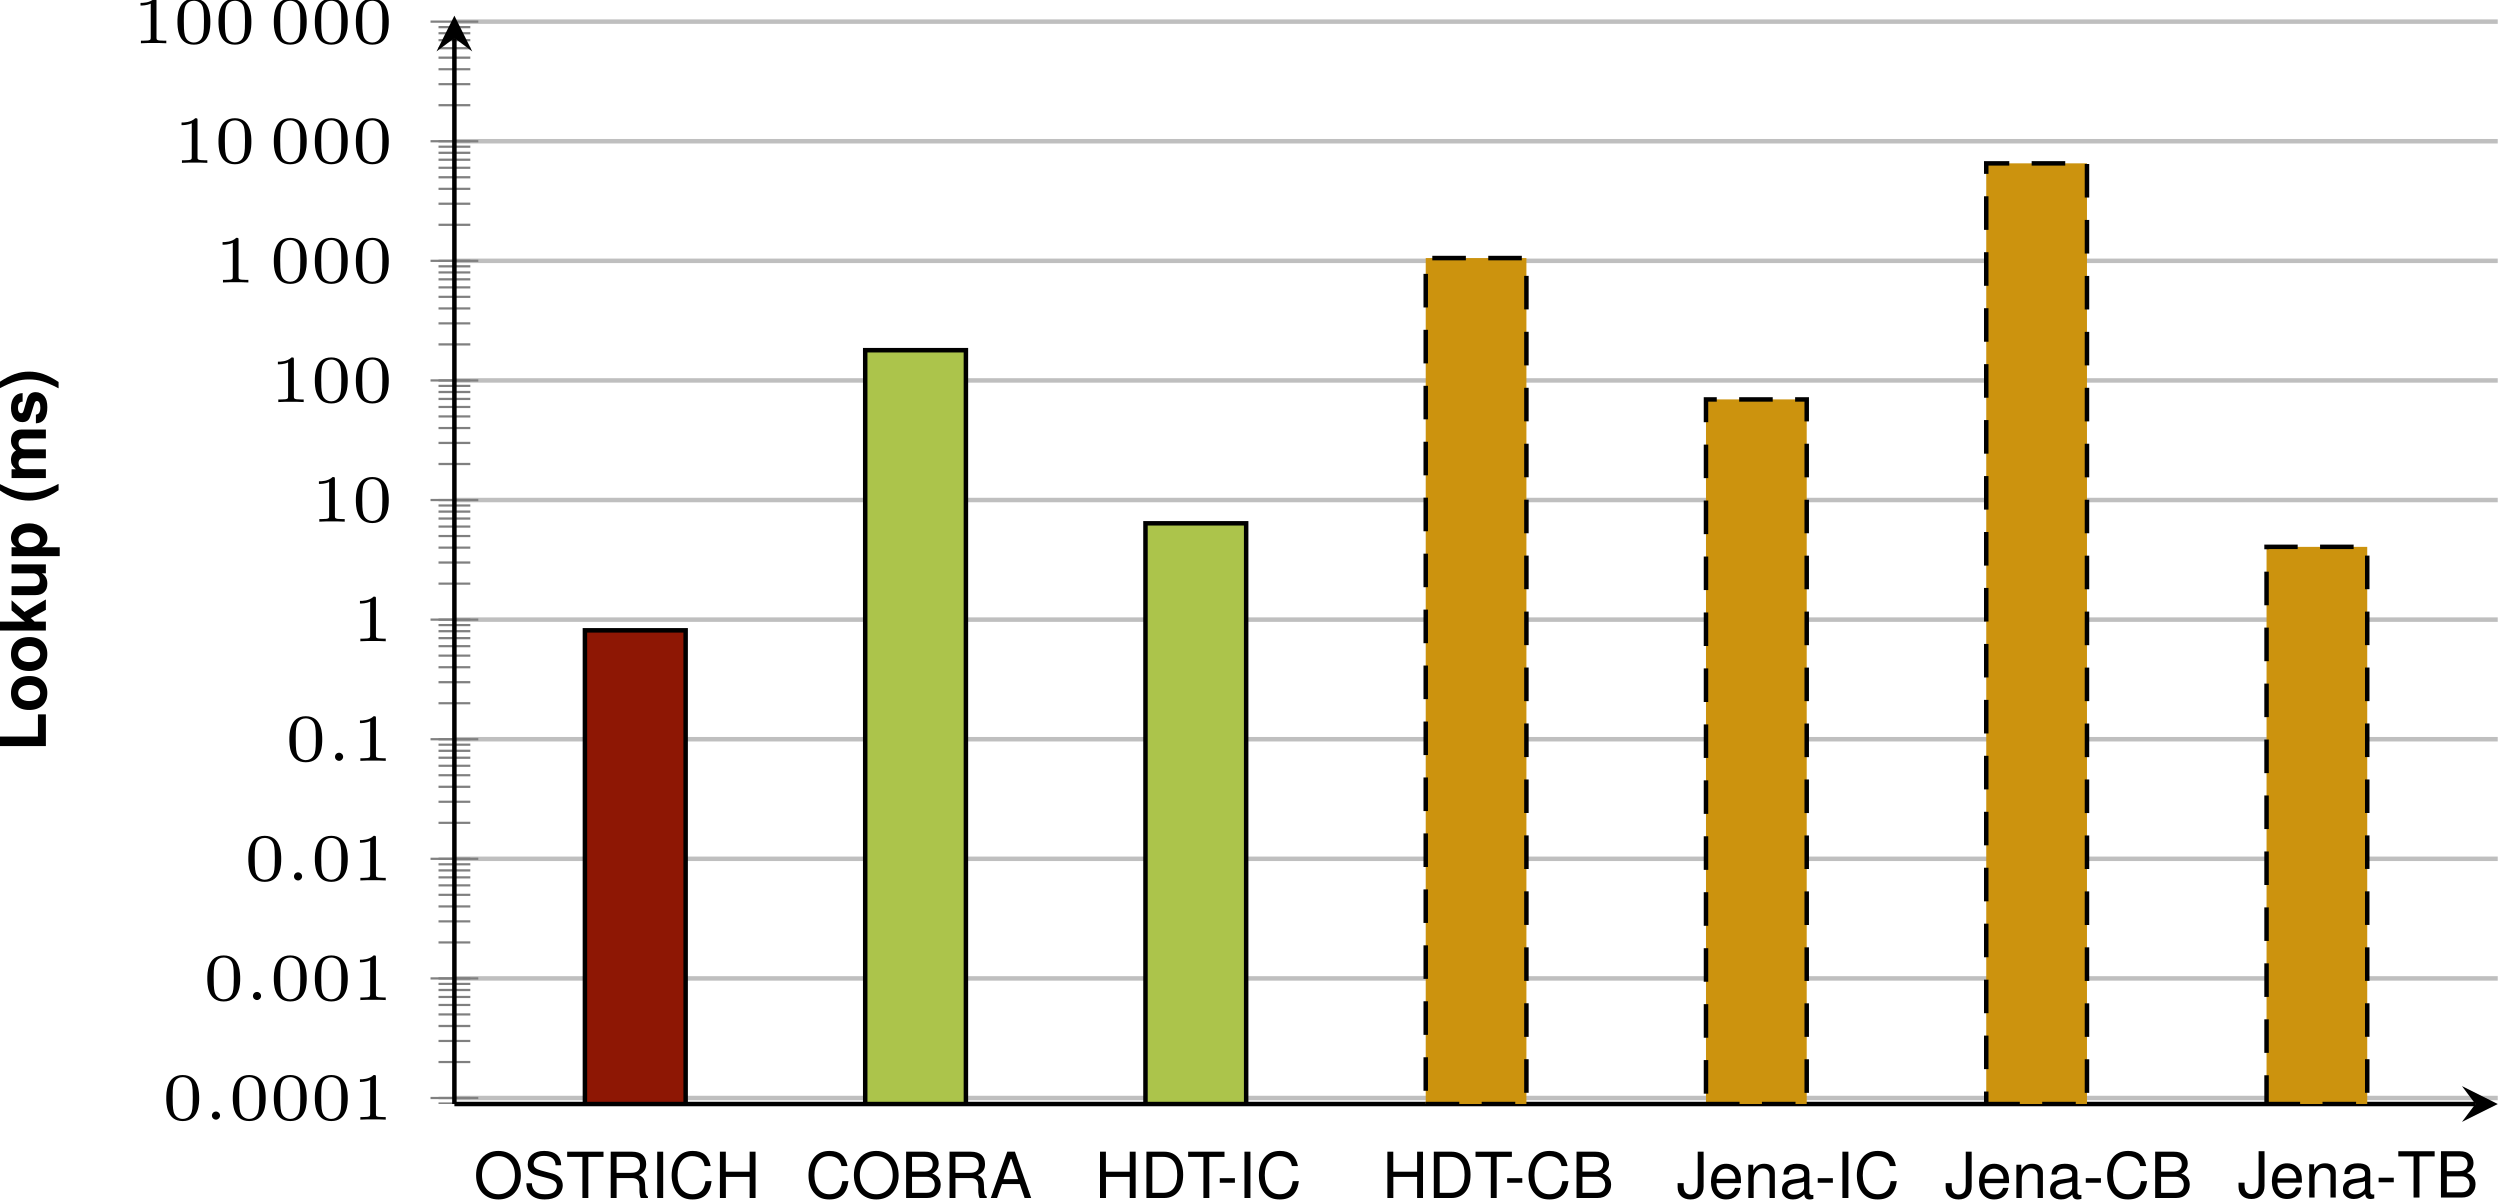
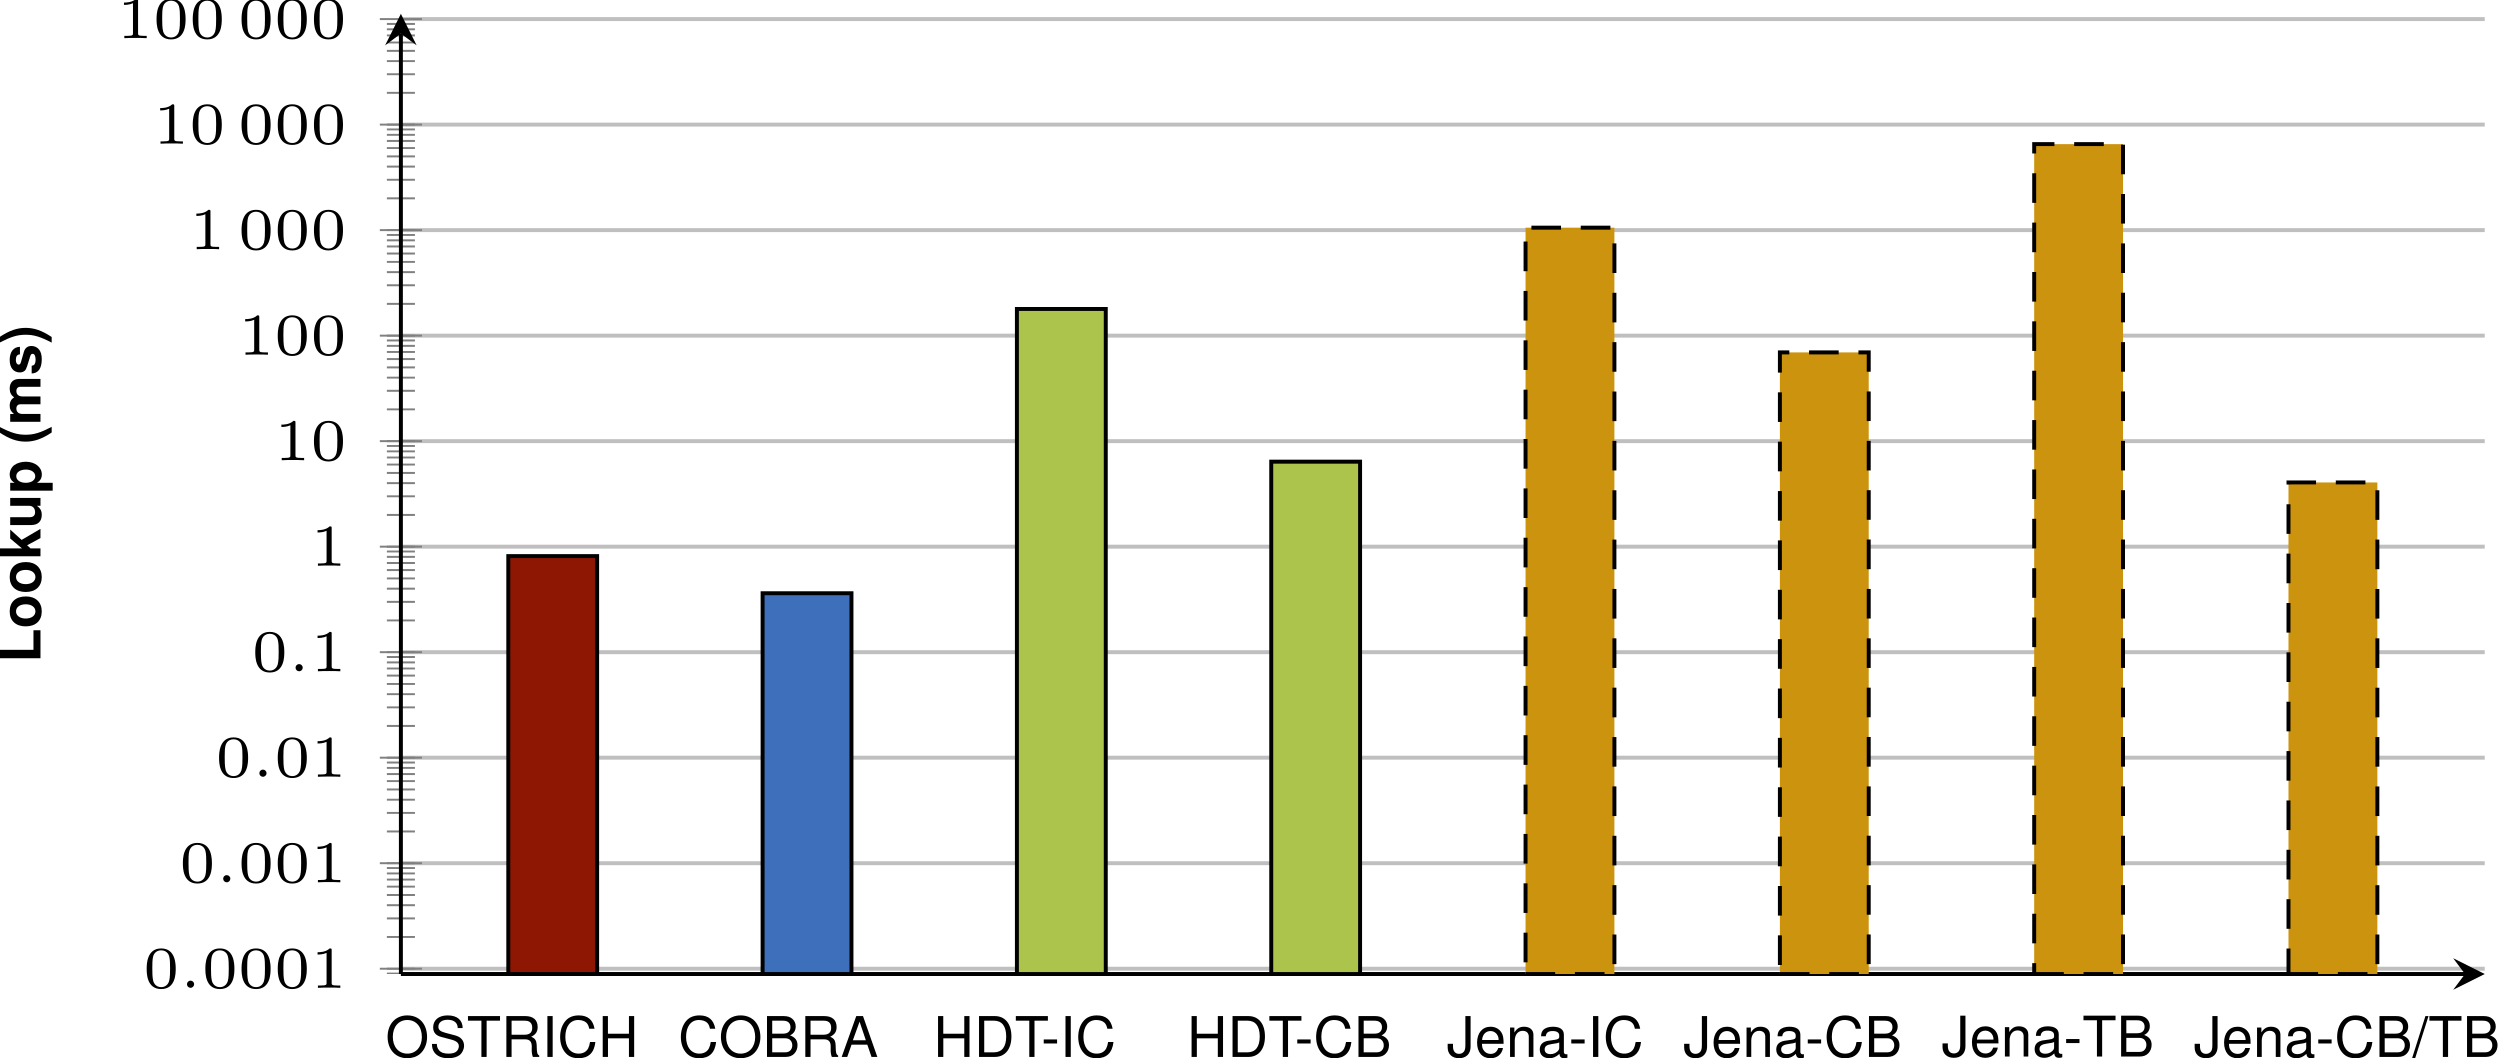
- <svg xmlns="http://www.w3.org/2000/svg" xmlns:xlink="http://www.w3.org/1999/xlink" version="1.1" width="222.59pt" height="106.767pt" viewBox="2.848 -12.153 222.59 106.767">
+ <svg xmlns="http://www.w3.org/2000/svg" xmlns:xlink="http://www.w3.org/1999/xlink" version="1.1" width="252.298pt" height="106.767pt" viewBox="2.848 -12.153 252.298 106.767">
  <defs>
    <clipPath id="clip1">
-       <path d="M-98.43 86.144V-10.758H366.977V86.144" />
+       <path d="M-98.433 86.144V-10.758H395.348V86.144" />
    </clipPath>
    <clipPath id="clip3">
-       <path d="M-98.43 86.144V-10.758H366.977V86.144" />
+       <path d="M-98.433 86.144V-10.758H395.348V86.144" />
    </clipPath>
    <clipPath id="clip4">
-       <path d="M43.305 86.144H225.238V-10.758H43.305Z" />
+       <path d="M43.305 86.144H253.606V-10.758H43.305Z" />
    </clipPath>
    <path id="g5-45" d="M1.607-1.765H.26V-1.358H1.607V-1.765Z" />
+     <path id="g5-47" d="M1.296-4.124L-.045 .113H.266L1.607-4.124H1.296Z" />
    <path id="g5-65" d="M2.682-1.239L3.106 0H3.694L2.246-4.124H1.567L.096 0H.656L1.092-1.239H2.682ZM2.535-1.68H1.222L1.901-3.559L2.535-1.68Z" />
    <path id="g5-66" d="M.447 0H2.308C2.699 0 2.987-.107 3.208-.345C3.411-.56 3.525-.854 3.525-1.177C3.525-1.675 3.298-1.974 2.772-2.178C3.146-2.354 3.344-2.659 3.344-3.078C3.344-3.378 3.23-3.643 3.015-3.836C2.8-4.034 2.518-4.124 2.122-4.124H.447V0ZM.973-2.348V-3.66H1.991C2.286-3.66 2.45-3.621 2.591-3.513C2.738-3.4 2.817-3.23 2.817-3.004C2.817-2.783 2.738-2.608 2.591-2.495C2.45-2.387 2.286-2.348 1.991-2.348H.973ZM.973-.464V-1.884H2.257C2.512-1.884 2.682-1.822 2.806-1.686C2.931-1.556 2.998-1.375 2.998-1.171C2.998-.973 2.931-.792 2.806-.662C2.682-.526 2.512-.464 2.257-.464H.973Z" />
    <path id="g5-67" d="M3.745-2.846C3.581-3.751 3.061-4.192 2.155-4.192C1.601-4.192 1.154-4.017 .849-3.677C.475-3.27 .272-2.682 .272-2.014C.272-1.335 .481-.752 .871-.351C1.188-.023 1.595 .13 2.133 .13C3.14 .13 3.706-.413 3.83-1.505H3.287C3.242-1.222 3.185-1.03 3.1-.866C2.931-.526 2.58-.334 2.139-.334C1.318-.334 .798-.99 .798-2.02C.798-3.078 1.296-3.728 2.093-3.728C2.427-3.728 2.738-3.626 2.908-3.468C3.061-3.327 3.146-3.151 3.208-2.846H3.745Z" />
    <path id="g5-68" d="M.504 0H2.093C3.134 0 3.774-.781 3.774-2.065C3.774-3.344 3.14-4.124 2.093-4.124H.504V0ZM1.03-.464V-3.66H2.003C2.817-3.66 3.247-3.112 3.247-2.059C3.247-1.018 2.817-.464 2.003-.464H1.03Z" />
    <path id="g5-72" d="M3.117-1.878V0H3.643V-4.124H3.117V-2.342H.996V-4.124H.47V0H1.001V-1.878H3.117Z" />
    <path id="g5-73" d="M1.098-4.124H.566V0H1.098V-4.124Z" />
    <path id="g5-74" d="M1.884-4.124V-1.222C1.884-.894 1.85-.707 1.754-.566C1.652-.407 1.46-.311 1.25-.311C.854-.311 .634-.577 .634-1.058V-1.324H.096V-.962C.096-.294 .537 .13 1.245 .13C1.963 .13 2.41-.317 2.41-1.03V-4.124H1.884Z" />
    <path id="g5-79" d="M2.201-4.192C1.018-4.192 .215-3.321 .215-2.031S1.018 .13 2.206 .13C2.704 .13 3.151-.023 3.485-.306C3.932-.685 4.198-1.324 4.198-1.997C4.198-3.327 3.411-4.192 2.201-4.192ZM2.201-3.728C3.095-3.728 3.672-3.049 3.672-2.008C3.672-1.013 3.078-.334 2.206-.334C1.33-.334 .741-1.013 .741-2.031S1.33-3.728 2.201-3.728Z" />
    <path id="g5-82" d="M1.052-1.776H2.41C2.88-1.776 3.089-1.55 3.089-1.041L3.083-.673C3.083-.419 3.129-.17 3.202 0H3.841V-.13C3.643-.266 3.604-.413 3.592-.962C3.587-1.641 3.479-1.844 3.032-2.037C3.496-2.263 3.683-2.552 3.683-3.021C3.683-3.734 3.236-4.124 2.427-4.124H.526V0H1.052V-1.776ZM1.052-2.24V-3.66H2.325C2.619-3.66 2.789-3.615 2.919-3.502C3.061-3.383 3.134-3.196 3.134-2.948C3.134-2.461 2.885-2.24 2.325-2.24H1.052Z" />
    <path id="g5-83" d="M3.372-2.914C3.366-3.723 2.812-4.192 1.861-4.192C.956-4.192 .396-3.728 .396-2.981C.396-2.478 .662-2.161 1.205-2.02L2.229-1.748C2.75-1.612 2.987-1.403 2.987-1.081C2.987-.86 2.868-.634 2.693-.509C2.529-.396 2.269-.334 1.935-.334C1.488-.334 1.182-.441 .984-.679C.832-.86 .764-1.058 .769-1.313H.272C.277-.933 .351-.685 .515-.458C.798-.074 1.273 .13 1.901 .13C2.393 .13 2.795 .017 3.061-.187C3.338-.407 3.513-.775 3.513-1.131C3.513-1.641 3.196-2.014 2.636-2.167L1.601-2.444C1.103-2.58 .922-2.738 .922-3.055C.922-3.474 1.29-3.751 1.844-3.751C2.501-3.751 2.868-3.451 2.874-2.914H3.372Z" />
    <path id="g5-84" d="M2.003-3.66H3.355V-4.124H.119V-3.66H1.477V0H2.003V-3.66Z" />
    <path id="g5-97" d="M3.027-.277C2.976-.266 2.953-.266 2.925-.266C2.761-.266 2.67-.351 2.67-.498V-2.24C2.67-2.767 2.286-3.049 1.556-3.049C1.126-3.049 .769-2.925 .571-2.704C.436-2.552 .379-2.382 .368-2.088H.843C.883-2.45 1.098-2.614 1.539-2.614C1.963-2.614 2.201-2.455 2.201-2.172V-2.048C2.201-1.85 2.082-1.765 1.709-1.72C1.041-1.635 .939-1.612 .758-1.539C.413-1.397 .238-1.131 .238-.747C.238-.209 .611 .13 1.211 .13C1.584 .13 1.884 0 2.218-.306C2.252-.006 2.399 .13 2.704 .13C2.8 .13 2.874 .119 3.027 .079V-.277ZM2.201-.933C2.201-.775 2.155-.679 2.014-.549C1.822-.373 1.59-.283 1.313-.283C.945-.283 .73-.458 .73-.758C.73-1.069 .939-1.228 1.443-1.301C1.941-1.369 2.042-1.392 2.201-1.465V-.933Z" />
    <path id="g5-101" d="M2.902-1.324C2.902-1.776 2.868-2.048 2.783-2.269C2.591-2.755 2.139-3.049 1.584-3.049C.758-3.049 .226-2.416 .226-1.443S.741 .13 1.573 .13C2.252 .13 2.721-.255 2.84-.9H2.365C2.235-.509 1.969-.306 1.59-.306C1.29-.306 1.035-.441 .877-.69C.764-.86 .724-1.03 .718-1.324H2.902ZM.73-1.709C.769-2.257 1.103-2.614 1.578-2.614C2.042-2.614 2.399-2.229 2.399-1.743C2.399-1.731 2.399-1.72 2.393-1.709H.73Z" />
    <path id="g5-110" d="M.396-2.965V0H.871V-1.635C.871-2.24 1.188-2.636 1.675-2.636C2.048-2.636 2.286-2.41 2.286-2.054V0H2.755V-2.24C2.755-2.733 2.387-3.049 1.816-3.049C1.375-3.049 1.092-2.88 .832-2.467V-2.965H.396Z" />
-     <path id="g2-58" d="M1.494-.359C1.494-.574 1.321-.723 1.136-.723C.921-.723 .771-.55 .771-.365C.771-.161 .933 0 1.136 0C1.327 0 1.494-.167 1.494-.359Z" />
    <path id="g1-40" d="M1.148-4.124C.498-3.146 .226-2.365 .226-1.499C.226-.628 .498 .153 1.148 1.131H1.714C1.115-.034 .922-.668 .922-1.499C.922-2.325 1.115-2.97 1.714-4.124H1.148Z" />
    <path id="g1-41" d="M.69 1.131C1.341 .153 1.612-.628 1.612-1.494C1.612-2.365 1.341-3.146 .69-4.124H.124C.724-2.959 .917-2.325 .917-1.494C.917-.668 .724-.023 .124 1.131H.69Z" />
    <path id="g1-76" d="M1.301-4.124H.453V0H3.276V-.707H1.301V-4.124Z" />
    <path id="g1-107" d="M1.126-1.867V-4.124H.334V0H1.126V-1.001L1.443-1.346L2.172 0H3.1L1.986-1.901L3.027-3.055H2.127L1.126-1.867Z" />
    <path id="g1-109" d="M.339-3.055V0H1.131V-1.833C1.131-2.206 1.335-2.433 1.675-2.433C1.941-2.433 2.105-2.28 2.105-2.037V0H2.897V-1.833C2.897-2.206 3.1-2.433 3.44-2.433C3.706-2.433 3.87-2.28 3.87-2.037V0H4.662V-2.161C4.662-2.755 4.3-3.106 3.689-3.106C3.304-3.106 3.032-2.97 2.795-2.653C2.648-2.942 2.342-3.106 1.963-3.106C1.612-3.106 1.386-2.987 1.126-2.676V-3.055H.339Z" />
    <path id="g1-111" d="M1.703-3.106C.769-3.106 .198-2.489 .198-1.488C.198-.481 .769 .13 1.709 .13C2.636 .13 3.219-.487 3.219-1.465C3.219-2.501 2.659-3.106 1.703-3.106ZM1.709-2.467C2.144-2.467 2.427-2.076 2.427-1.477C2.427-.905 2.133-.509 1.709-.509C1.279-.509 .99-.905 .99-1.488S1.279-2.467 1.709-2.467Z" />
    <path id="g1-112" d="M1.12-3.055H.328V1.233H1.12V-.362C1.313-.023 1.584 .136 1.969 .136C2.704 .136 3.247-.554 3.247-1.482C3.247-1.912 3.123-2.342 2.919-2.625C2.716-2.914 2.337-3.106 1.969-3.106C1.584-3.106 1.313-2.942 1.12-2.602V-3.055ZM1.788-2.444C2.189-2.444 2.455-2.054 2.455-1.471C2.455-.917 2.178-.526 1.788-.526C1.392-.526 1.12-.911 1.12-1.482S1.392-2.444 1.788-2.444Z" />
    <path id="g1-115" d="M2.857-2.071C2.846-2.716 2.348-3.106 1.528-3.106C.752-3.106 .272-2.716 .272-2.088C.272-1.884 .334-1.709 .441-1.59C.549-1.482 .645-1.431 .939-1.335L1.884-1.041C2.082-.979 2.15-.917 2.15-.792C2.15-.605 1.929-.492 1.561-.492C1.358-.492 1.194-.532 1.092-.6C1.007-.662 .973-.724 .939-.888H.164C.187-.221 .679 .13 1.607 .13C2.031 .13 2.354 .04 2.58-.141S2.942-.605 2.942-.905C2.942-1.301 2.744-1.556 2.342-1.675L1.341-1.963C1.12-2.031 1.064-2.076 1.064-2.201C1.064-2.37 1.245-2.484 1.522-2.484C1.901-2.484 2.088-2.348 2.093-2.071H2.857Z" />
    <path id="g1-117" d="M3.061 0V-3.055H2.269V-1.143C2.269-.781 2.014-.543 1.629-.543C1.29-.543 1.12-.724 1.12-1.092V-3.055H.328V-.928C.328-.255 .702 .13 1.352 .13C1.765 .13 2.042-.023 2.269-.362V0H3.061Z" />
+     <path id="g2-58" d="M1.494-.359C1.494-.574 1.321-.723 1.136-.723C.921-.723 .771-.55 .771-.365C.771-.161 .933 0 1.136 0C1.327 0 1.494-.167 1.494-.359Z" />
    <path id="g3-48" d="M3.288-1.907C3.288-2.343 3.288-3.975 1.823-3.975S.359-2.343 .359-1.907C.359-1.476 .359 .126 1.823 .126S3.288-1.476 3.288-1.907ZM1.823-.066C1.572-.066 1.166-.185 1.022-.681C.927-1.028 .927-1.614 .927-1.985C.927-2.385 .927-2.845 1.01-3.168C1.16-3.706 1.614-3.784 1.823-3.784C2.098-3.784 2.493-3.652 2.624-3.198C2.714-2.881 2.72-2.445 2.72-1.985C2.72-1.602 2.72-.998 2.618-.664C2.451-.143 2.02-.066 1.823-.066Z" />
    <path id="g3-49" d="M2.146-3.796C2.146-3.975 2.122-3.975 1.943-3.975C1.548-3.593 .938-3.593 .723-3.593V-3.359C.879-3.359 1.273-3.359 1.632-3.527V-.508C1.632-.311 1.632-.233 1.016-.233H.759V0C1.088-.024 1.554-.024 1.889-.024S2.69-.024 3.019 0V-.233H2.762C2.146-.233 2.146-.311 2.146-.508V-3.796Z" />
  </defs>
  <g id="page1">
-     <path d="M43.305 85.609H225.238M43.305 74.961H225.238M43.305 64.312H225.238M43.305 53.664H225.238M43.305 43.016H225.238M43.305 32.367H225.238M43.305 21.719H225.238M43.305 11.07H225.238M43.305 .422H225.238M43.305-10.227H225.238" stroke="#bfbfbf" fill="none" stroke-width=".399" stroke-miterlimit="10" clip-path="url(#clip1)" />
+     <path d="M43.305 85.609H253.606M43.305 74.961H253.606M43.305 64.312H253.606M43.305 53.664H253.606M43.305 43.016H253.606M43.305 32.367H253.606M43.305 21.719H253.606M43.305 11.07H253.606M43.305 .422H253.606M43.305-10.227H253.606" stroke="#bfbfbf" fill="none" stroke-width=".399" stroke-miterlimit="10" clip-path="url(#clip1)" />
    <path d="M41.891 86.098H44.723M41.891 85.609H44.723M41.891 82.406H44.723M41.891 80.531H44.723M41.891 79.199H44.723M41.891 78.168H44.723M41.891 77.324H44.723M41.891 76.613H44.723M41.891 75.992H44.723M41.891 75.449H44.723M41.891 74.961H44.723M41.891 71.758H44.723M41.891 69.883H44.723M41.891 68.551H44.723M41.891 67.519H44.723M41.891 66.676H44.723M41.891 65.965H44.723M41.891 65.344H44.723M41.891 64.801H44.723M41.891 64.312H44.723M41.891 61.109H44.723M41.891 59.234H44.723M41.891 57.902H44.723M41.891 56.871H44.723M41.891 56.027H44.723M41.891 55.312H44.723M41.891 54.695H44.723M41.891 54.152H44.723M41.891 53.664H44.723M41.891 50.461H44.723M41.891 48.586H44.723M41.891 47.254H44.723M41.891 46.223H44.723M41.891 45.379H44.723M41.891 44.664H44.723M41.891 44.047H44.723M41.891 43.504H44.723M41.891 43.016H44.723M41.891 39.812H44.723M41.891 37.934H44.723M41.891 36.605H44.723M41.891 35.574H44.723M41.891 34.73H44.723M41.891 34.016H44.723M41.891 33.398H44.723M41.891 32.855H44.723M41.891 32.367H44.723M41.891 29.16H44.723M41.891 27.285H44.723M41.891 25.957H44.723M41.891 24.926H44.723M41.891 24.082H44.723M41.891 23.367H44.723M41.891 22.75H44.723M41.891 22.207H44.723M41.891 21.719H44.723M41.891 18.512H44.723M41.891 16.637H44.723M41.891 15.309H44.723M41.891 14.277H44.723M41.891 13.434H44.723M41.891 12.719H44.723M41.891 12.102H44.723M41.891 11.559H44.723M41.891 11.07H44.723M41.891 7.863H44.723M41.891 5.988H44.723M41.891 4.66H44.723M41.891 3.629H44.723M41.891 2.785H44.723M41.891 2.07H44.723M41.891 1.453H44.723M41.891 .91H44.723M41.891 .422H44.723M41.891-2.785H44.723M41.891-4.66H44.723M41.891-5.988H44.723M41.891-7.019H44.723M41.891-7.863H44.723M41.891-8.578H44.723M41.891-9.195H44.723M41.891-9.738H44.723" stroke="#808080" fill="none" stroke-width=".199" stroke-miterlimit="10" clip-path="url(#clip3)" />
    <path d="M41.18 85.609H45.434M41.18 74.961H45.434M41.18 64.312H45.434M41.18 53.664H45.434M41.18 43.016H45.434M41.18 32.367H45.434M41.18 21.719H45.434M41.18 11.07H45.434M41.18 .422H45.434M41.18-10.227H45.434" stroke="#808080" fill="none" stroke-width=".199" stroke-miterlimit="10" clip-path="url(#clip3)" />
-     <path d="M43.305 86.144H223.246" stroke="#000" fill="none" stroke-width=".399" stroke-miterlimit="10" />
-     <path d="M225.238 86.145L222.051 84.547L223.246 86.145L222.051 87.738" />
+     <path d="M43.305 86.144H251.613" stroke="#000" fill="none" stroke-width=".399" stroke-miterlimit="10" />
+     <path d="M253.605 86.145L250.418 84.547L251.613 86.145L250.418 87.738" />
    <path d="M43.305 86.144V-8.766" stroke="#000" fill="none" stroke-width=".399" stroke-miterlimit="10" />
    <path d="M43.305-10.758L41.711-7.57L43.305-8.766L44.898-7.57" />
-     <g transform="matrix(1 0 0 1 -90.6765 58.295)">
-       <use x="107.969" y="29.242" xlink:href="#g3-48" />
-       <use x="111.622" y="29.242" xlink:href="#g2-58" />
-       <use x="113.892" y="29.242" xlink:href="#g3-48" />
-       <use x="117.545" y="29.242" xlink:href="#g3-48" />
-       <use x="121.197" y="29.242" xlink:href="#g3-48" />
-       <use x="124.85" y="29.242" xlink:href="#g3-49" />
-     </g>
-     <g transform="matrix(1 0 0 1 -87.0235 47.6463)">
-       <use x="107.969" y="29.242" xlink:href="#g3-48" />
-       <use x="111.622" y="29.242" xlink:href="#g2-58" />
-       <use x="113.892" y="29.242" xlink:href="#g3-48" />
-       <use x="117.545" y="29.242" xlink:href="#g3-48" />
-       <use x="121.197" y="29.242" xlink:href="#g3-49" />
-     </g>
-     <g transform="matrix(1 0 0 1 -83.3706 36.9977)">
-       <use x="107.969" y="29.242" xlink:href="#g3-48" />
-       <use x="111.622" y="29.242" xlink:href="#g2-58" />
-       <use x="113.892" y="29.242" xlink:href="#g3-48" />
-       <use x="117.545" y="29.242" xlink:href="#g3-49" />
-     </g>
-     <g transform="matrix(1 0 0 1 -79.7176 26.349)">
-       <use x="107.969" y="29.242" xlink:href="#g3-48" />
-       <use x="111.622" y="29.242" xlink:href="#g2-58" />
-       <use x="113.892" y="29.242" xlink:href="#g3-49" />
-     </g>
-     <g transform="matrix(1 0 0 1 -73.7954 15.7004)">
-       <use x="107.969" y="29.242" xlink:href="#g3-49" />
-     </g>
-     <g transform="matrix(1 0 0 1 -77.4484 5.0518)">
-       <use x="107.969" y="29.242" xlink:href="#g3-49" />
-       <use x="111.622" y="29.242" xlink:href="#g3-48" />
-     </g>
-     <g transform="matrix(1 0 0 1 -81.1013 -5.5969)">
-       <use x="107.969" y="29.242" xlink:href="#g3-49" />
-       <use x="111.622" y="29.242" xlink:href="#g3-48" />
-       <use x="115.275" y="29.242" xlink:href="#g3-48" />
-     </g>
-     <g transform="matrix(1 0 0 1 -86.0273 -16.2455)">
-       <use x="107.969" y="29.242" xlink:href="#g3-49" />
-       <use x="112.895" y="29.242" xlink:href="#g3-48" />
-       <use x="116.548" y="29.242" xlink:href="#g3-48" />
-       <use x="120.201" y="29.242" xlink:href="#g3-48" />
-     </g>
-     <g transform="matrix(1 0 0 1 -89.6802 -26.89414)">
-       <use x="107.969" y="29.242" xlink:href="#g3-49" />
-       <use x="111.622" y="29.242" xlink:href="#g3-48" />
-       <use x="116.548" y="29.242" xlink:href="#g3-48" />
-       <use x="120.201" y="29.242" xlink:href="#g3-48" />
-       <use x="123.854" y="29.242" xlink:href="#g3-48" />
-     </g>
-     <g transform="matrix(1 0 0 1 -93.3332 -37.5428)">
-       <use x="107.969" y="29.242" xlink:href="#g3-49" />
-       <use x="111.622" y="29.242" xlink:href="#g3-48" />
-       <use x="115.275" y="29.242" xlink:href="#g3-48" />
-       <use x="120.201" y="29.242" xlink:href="#g3-48" />
-       <use x="123.854" y="29.242" xlink:href="#g3-48" />
-       <use x="127.507" y="29.242" xlink:href="#g3-48" />
-     </g>
-     <path d="M54.926 86.144H63.895V43.969H54.926Z" fill="#8e1704" clip-path="url(#clip4)" />
-     <path d="M54.926 86.144H63.895V43.969H54.926Z" stroke="#000" fill="none" stroke-width=".399" stroke-miterlimit="10" clip-path="url(#clip4)" />
-     <path d="M79.883 86.144H88.848V19.027H79.883Z" fill="#acc44b" clip-path="url(#clip4)" />
-     <path d="M79.883 86.144H88.848V19.027H79.883Z" stroke="#000" fill="none" stroke-width=".399" stroke-miterlimit="10" clip-path="url(#clip4)" />
-     <path d="M104.836 86.144H113.801V34.438H104.836Z" fill="#acc44b" clip-path="url(#clip4)" />
-     <path d="M104.836 86.144H113.801V34.438H104.836Z" stroke="#000" fill="none" stroke-width=".399" stroke-miterlimit="10" clip-path="url(#clip4)" />
-     <path d="M129.789 86.144H138.754V10.824H129.789Z" fill="#cc930e" clip-path="url(#clip4)" />
-     <path d="M129.789 86.144H138.754V10.824H129.789Z" stroke="#000" fill="none" stroke-width=".399" stroke-miterlimit="10" stroke-dasharray="2.989,1.993" clip-path="url(#clip4)" />
-     <path d="M154.742 86.144H163.711V23.41H154.742Z" fill="#cc930e" clip-path="url(#clip4)" />
-     <path d="M154.742 86.144H163.711V23.41H154.742Z" stroke="#000" fill="none" stroke-width=".399" stroke-miterlimit="10" stroke-dasharray="2.989,1.993" clip-path="url(#clip4)" />
-     <path d="M179.695 86.144H188.664V2.391H179.695Z" fill="#cc930e" clip-path="url(#clip4)" />
-     <path d="M179.695 86.144H188.664V2.391H179.695Z" stroke="#000" fill="none" stroke-width=".399" stroke-miterlimit="10" stroke-dasharray="2.989,1.993" clip-path="url(#clip4)" />
-     <path d="M204.653 86.144H213.617V36.535H204.653Z" fill="#cc930e" clip-path="url(#clip4)" />
-     <path d="M204.653 86.144H213.617V36.535H204.653Z" stroke="#000" fill="none" stroke-width=".399" stroke-miterlimit="10" stroke-dasharray="2.989,1.993" clip-path="url(#clip4)" />
-     <g transform="matrix(0 -1 1 0 -22.30968 162.697)">
-       <use x="107.969" y="29.242" xlink:href="#g1-76" />
-       <use x="111.439" y="29.242" xlink:href="#g1-111" />
-       <use x="114.909" y="29.242" xlink:href="#g1-111" />
-       <use x="118.378" y="29.242" xlink:href="#g1-107" />
-       <use x="121.536" y="29.242" xlink:href="#g1-117" />
-       <use x="125.005" y="29.242" xlink:href="#g1-112" />
-       <use x="130.054" y="29.242" xlink:href="#g1-40" />
-       <use x="131.945" y="29.242" xlink:href="#g1-109" />
-       <use x="136.993" y="29.242" xlink:href="#g1-115" />
-       <use x="140.15" y="29.242" xlink:href="#g1-41" />
-     </g>
-     <g transform="matrix(1 0 0 1 -77.717 65.2704)">
-       <use x="122.739" y="29.242" xlink:href="#g5-79" />
-       <use x="127.157" y="29.242" xlink:href="#g5-83" />
-       <use x="130.944" y="29.242" xlink:href="#g5-84" />
-       <use x="134.414" y="29.242" xlink:href="#g5-82" />
-       <use x="138.514" y="29.242" xlink:href="#g5-73" />
-       <use x="140.093" y="29.242" xlink:href="#g5-67" />
-       <use x="144.193" y="29.242" xlink:href="#g5-72" />
-     </g>
-     <g transform="matrix(1 0 0 1 -75.0366 65.2704)">
-       <use x="149.597" y="29.242" xlink:href="#g5-67" />
-       <use x="153.697" y="29.242" xlink:href="#g5-79" />
-       <use x="158.115" y="29.242" xlink:href="#g5-66" />
-       <use x="161.903" y="29.242" xlink:href="#g5-82" />
-       <use x="166.003" y="29.242" xlink:href="#g5-65" />
-     </g>
-     <g transform="matrix(1 0 0 1 -74.9515 65.2704)">
-       <use x="175.269" y="29.242" xlink:href="#g5-72" />
-       <use x="179.369" y="29.242" xlink:href="#g5-68" />
-       <use x="183.469" y="29.242" xlink:href="#g5-84" />
-       <use x="186.144" y="29.242" xlink:href="#g5-45" />
-       <use x="188.035" y="29.242" xlink:href="#g5-73" />
-       <use x="189.613" y="29.242" xlink:href="#g5-67" />
-     </g>
-     <g transform="matrix(1 0 0 1 -76.845 65.2704)">
-       <use x="202.749" y="29.242" xlink:href="#g5-72" />
-       <use x="206.849" y="29.242" xlink:href="#g5-68" />
-       <use x="210.949" y="29.242" xlink:href="#g5-84" />
-       <use x="213.624" y="29.242" xlink:href="#g5-45" />
-       <use x="215.515" y="29.242" xlink:href="#g5-67" />
-       <use x="219.615" y="29.242" xlink:href="#g5-66" />
-     </g>
-     <g transform="matrix(1 0 0 1 -75.67 65.2704)">
-       <use x="227.791" y="29.242" xlink:href="#g5-74" />
-       <use x="230.63" y="29.242" xlink:href="#g5-101" />
-       <use x="233.787" y="29.242" xlink:href="#g5-110" />
-       <use x="236.945" y="29.242" xlink:href="#g5-97" />
-       <use x="240.102" y="29.242" xlink:href="#g5-45" />
-       <use x="241.993" y="29.242" xlink:href="#g5-73" />
-       <use x="243.572" y="29.242" xlink:href="#g5-67" />
-     </g>
-     <g transform="matrix(1 0 0 1 -75.985 65.2704)">
-       <use x="251.972" y="29.242" xlink:href="#g5-74" />
-       <use x="254.811" y="29.242" xlink:href="#g5-101" />
-       <use x="257.969" y="29.242" xlink:href="#g5-110" />
-       <use x="261.126" y="29.242" xlink:href="#g5-97" />
-       <use x="264.283" y="29.242" xlink:href="#g5-45" />
-       <use x="266.174" y="29.242" xlink:href="#g5-67" />
-       <use x="270.274" y="29.242" xlink:href="#g5-66" />
-     </g>
-     <g transform="matrix(1 0 0 1 -75.67 65.2292)">
-       <use x="277.732" y="29.242" xlink:href="#g5-74" />
-       <use x="280.571" y="29.242" xlink:href="#g5-101" />
-       <use x="283.728" y="29.242" xlink:href="#g5-110" />
-       <use x="286.886" y="29.242" xlink:href="#g5-97" />
-       <use x="290.043" y="29.242" xlink:href="#g5-45" />
-       <use x="291.934" y="29.242" xlink:href="#g5-84" />
-       <use x="295.404" y="29.242" xlink:href="#g5-66" />
+     <g transform="matrix(1 0 0 1 -93.9496 58.295)">
+       <use x="111.242" y="29.242" xlink:href="#g3-48" />
+       <use x="114.895" y="29.242" xlink:href="#g2-58" />
+       <use x="117.165" y="29.242" xlink:href="#g3-48" />
+       <use x="120.817" y="29.242" xlink:href="#g3-48" />
+       <use x="124.47" y="29.242" xlink:href="#g3-48" />
+       <use x="128.123" y="29.242" xlink:href="#g3-49" />
+     </g>
+     <g transform="matrix(1 0 0 1 -90.2966 47.6463)">
+       <use x="111.242" y="29.242" xlink:href="#g3-48" />
+       <use x="114.895" y="29.242" xlink:href="#g2-58" />
+       <use x="117.165" y="29.242" xlink:href="#g3-48" />
+       <use x="120.817" y="29.242" xlink:href="#g3-48" />
+       <use x="124.47" y="29.242" xlink:href="#g3-49" />
+     </g>
+     <g transform="matrix(1 0 0 1 -86.6437 36.9977)">
+       <use x="111.242" y="29.242" xlink:href="#g3-48" />
+       <use x="114.895" y="29.242" xlink:href="#g2-58" />
+       <use x="117.165" y="29.242" xlink:href="#g3-48" />
+       <use x="120.817" y="29.242" xlink:href="#g3-49" />
+     </g>
+     <g transform="matrix(1 0 0 1 -82.9907 26.349)">
+       <use x="111.242" y="29.242" xlink:href="#g3-48" />
+       <use x="114.895" y="29.242" xlink:href="#g2-58" />
+       <use x="117.165" y="29.242" xlink:href="#g3-49" />
+     </g>
+     <g transform="matrix(1 0 0 1 -77.0685 15.7004)">
+       <use x="111.242" y="29.242" xlink:href="#g3-49" />
+     </g>
+     <g transform="matrix(1 0 0 1 -80.7214 5.0518)">
+       <use x="111.242" y="29.242" xlink:href="#g3-49" />
+       <use x="114.895" y="29.242" xlink:href="#g3-48" />
+     </g>
+     <g transform="matrix(1 0 0 1 -84.3744 -5.5969)">
+       <use x="111.242" y="29.242" xlink:href="#g3-49" />
+       <use x="114.895" y="29.242" xlink:href="#g3-48" />
+       <use x="118.548" y="29.242" xlink:href="#g3-48" />
+     </g>
+     <g transform="matrix(1 0 0 1 -89.3003 -16.2455)">
+       <use x="111.242" y="29.242" xlink:href="#g3-49" />
+       <use x="116.168" y="29.242" xlink:href="#g3-48" />
+       <use x="119.821" y="29.242" xlink:href="#g3-48" />
+       <use x="123.474" y="29.242" xlink:href="#g3-48" />
+     </g>
+     <g transform="matrix(1 0 0 1 -92.9533 -26.89414)">
+       <use x="111.242" y="29.242" xlink:href="#g3-49" />
+       <use x="114.895" y="29.242" xlink:href="#g3-48" />
+       <use x="119.821" y="29.242" xlink:href="#g3-48" />
+       <use x="123.474" y="29.242" xlink:href="#g3-48" />
+       <use x="127.127" y="29.242" xlink:href="#g3-48" />
+     </g>
+     <g transform="matrix(1 0 0 1 -96.6063 -37.5428)">
+       <use x="111.242" y="29.242" xlink:href="#g3-49" />
+       <use x="114.895" y="29.242" xlink:href="#g3-48" />
+       <use x="118.548" y="29.242" xlink:href="#g3-48" />
+       <use x="123.474" y="29.242" xlink:href="#g3-48" />
+       <use x="127.127" y="29.242" xlink:href="#g3-48" />
+       <use x="130.78" y="29.242" xlink:href="#g3-48" />
+     </g>
+     <path d="M54.145 86.144H63.109V43.969H54.145Z" fill="#8e1704" clip-path="url(#clip4)" />
+     <path d="M54.145 86.144H63.109V43.969H54.145Z" stroke="#000" fill="none" stroke-width=".399" stroke-miterlimit="10" clip-path="url(#clip4)" />
+     <path d="M79.809 86.144H88.777V47.715H79.809Z" fill="#3e6fba" clip-path="url(#clip4)" />
+     <path d="M79.809 86.144H88.777V47.715H79.809Z" stroke="#000" fill="none" stroke-width=".399" stroke-miterlimit="10" clip-path="url(#clip4)" />
+     <path d="M105.473 86.144H114.441V19.027H105.473Z" fill="#acc44b" clip-path="url(#clip4)" />
+     <path d="M105.473 86.144H114.441V19.027H105.473Z" stroke="#000" fill="none" stroke-width=".399" stroke-miterlimit="10" clip-path="url(#clip4)" />
+     <path d="M131.141 86.144H140.106V34.438H131.141Z" fill="#acc44b" clip-path="url(#clip4)" />
+     <path d="M131.141 86.144H140.106V34.438H131.141Z" stroke="#000" fill="none" stroke-width=".399" stroke-miterlimit="10" clip-path="url(#clip4)" />
+     <path d="M156.805 86.144H165.773V10.824H156.805Z" fill="#cc930e" clip-path="url(#clip4)" />
+     <path d="M156.805 86.144H165.773V10.824H156.805Z" stroke="#000" fill="none" stroke-width=".399" stroke-miterlimit="10" stroke-dasharray="2.989,1.993" clip-path="url(#clip4)" />
+     <path d="M182.473 86.144H191.438V23.41H182.473Z" fill="#cc930e" clip-path="url(#clip4)" />
+     <path d="M182.473 86.144H191.438V23.41H182.473Z" stroke="#000" fill="none" stroke-width=".399" stroke-miterlimit="10" stroke-dasharray="2.989,1.993" clip-path="url(#clip4)" />
+     <path d="M208.137 86.144H217.102V2.391H208.137Z" fill="#cc930e" clip-path="url(#clip4)" />
+     <path d="M208.137 86.144H217.102V2.391H208.137Z" stroke="#000" fill="none" stroke-width=".399" stroke-miterlimit="10" stroke-dasharray="2.989,1.993" clip-path="url(#clip4)" />
+     <path d="M233.801 86.144H242.77V36.535H233.801Z" fill="#cc930e" clip-path="url(#clip4)" />
+     <path d="M233.801 86.144H242.77V36.535H233.801Z" stroke="#000" fill="none" stroke-width=".399" stroke-miterlimit="10" stroke-dasharray="2.989,1.993" clip-path="url(#clip4)" />
+     <g transform="matrix(0 -1 1 0 -22.30969 165.97)">
+       <use x="111.242" y="29.242" xlink:href="#g1-76" />
+       <use x="114.712" y="29.242" xlink:href="#g1-111" />
+       <use x="118.182" y="29.242" xlink:href="#g1-111" />
+       <use x="121.651" y="29.242" xlink:href="#g1-107" />
+       <use x="124.809" y="29.242" xlink:href="#g1-117" />
+       <use x="128.278" y="29.242" xlink:href="#g1-112" />
+       <use x="133.327" y="29.242" xlink:href="#g1-40" />
+       <use x="135.218" y="29.242" xlink:href="#g1-109" />
+       <use x="140.266" y="29.242" xlink:href="#g1-115" />
+       <use x="143.423" y="29.242" xlink:href="#g1-41" />
+     </g>
+     <g transform="matrix(1 0 0 1 -84.2621 65.2704)">
+       <use x="126.012" y="29.242" xlink:href="#g5-79" />
+       <use x="130.43" y="29.242" xlink:href="#g5-83" />
+       <use x="134.217" y="29.242" xlink:href="#g5-84" />
+       <use x="137.687" y="29.242" xlink:href="#g5-82" />
+       <use x="141.787" y="29.242" xlink:href="#g5-73" />
+       <use x="143.366" y="29.242" xlink:href="#g5-67" />
+       <use x="147.466" y="29.242" xlink:href="#g5-72" />
+     </g>
+     <g transform="matrix(1 0 0 1 -81.5818 65.2704)">
+       <use x="152.87" y="29.242" xlink:href="#g5-67" />
+       <use x="156.97" y="29.242" xlink:href="#g5-79" />
+       <use x="161.388" y="29.242" xlink:href="#g5-66" />
+       <use x="165.176" y="29.242" xlink:href="#g5-82" />
+       <use x="169.276" y="29.242" xlink:href="#g5-65" />
+     </g>
+     <g transform="matrix(1 0 0 1 -81.4966 65.2704)">
+       <use x="178.542" y="29.242" xlink:href="#g5-72" />
+       <use x="182.642" y="29.242" xlink:href="#g5-68" />
+       <use x="186.742" y="29.242" xlink:href="#g5-84" />
+       <use x="189.417" y="29.242" xlink:href="#g5-45" />
+       <use x="191.308" y="29.242" xlink:href="#g5-73" />
+       <use x="192.886" y="29.242" xlink:href="#g5-67" />
+     </g>
+     <g transform="matrix(1 0 0 1 -83.39 65.2704)">
+       <use x="206.022" y="29.242" xlink:href="#g5-72" />
+       <use x="210.122" y="29.242" xlink:href="#g5-68" />
+       <use x="214.222" y="29.242" xlink:href="#g5-84" />
+       <use x="216.897" y="29.242" xlink:href="#g5-45" />
+       <use x="218.788" y="29.242" xlink:href="#g5-67" />
+       <use x="222.888" y="29.242" xlink:href="#g5-66" />
+     </g>
+     <g transform="matrix(1 0 0 1 -82.215 65.2704)">
+       <use x="231.064" y="29.242" xlink:href="#g5-74" />
+       <use x="233.903" y="29.242" xlink:href="#g5-101" />
+       <use x="237.06" y="29.242" xlink:href="#g5-110" />
+       <use x="240.218" y="29.242" xlink:href="#g5-97" />
+       <use x="243.375" y="29.242" xlink:href="#g5-45" />
+       <use x="245.266" y="29.242" xlink:href="#g5-73" />
+       <use x="246.845" y="29.242" xlink:href="#g5-67" />
+     </g>
+     <g transform="matrix(1 0 0 1 -82.53 65.2704)">
+       <use x="255.245" y="29.242" xlink:href="#g5-74" />
+       <use x="258.084" y="29.242" xlink:href="#g5-101" />
+       <use x="261.242" y="29.242" xlink:href="#g5-110" />
+       <use x="264.399" y="29.242" xlink:href="#g5-97" />
+       <use x="267.556" y="29.242" xlink:href="#g5-45" />
+       <use x="269.447" y="29.242" xlink:href="#g5-67" />
+       <use x="273.547" y="29.242" xlink:href="#g5-66" />
+     </g>
+     <g transform="matrix(1 0 0 1 -82.215 65.2292)">
+       <use x="281.005" y="29.242" xlink:href="#g5-74" />
+       <use x="283.844" y="29.242" xlink:href="#g5-101" />
+       <use x="287.001" y="29.242" xlink:href="#g5-110" />
+       <use x="290.159" y="29.242" xlink:href="#g5-97" />
+       <use x="293.316" y="29.242" xlink:href="#g5-45" />
+       <use x="295.207" y="29.242" xlink:href="#g5-84" />
+       <use x="298.677" y="29.242" xlink:href="#g5-66" />
+     </g>
+     <g transform="matrix(1 0 0 1 -86.948 65.2704)">
+       <use x="311.182" y="29.242" xlink:href="#g5-74" />
+       <use x="314.022" y="29.242" xlink:href="#g5-101" />
+       <use x="317.179" y="29.242" xlink:href="#g5-110" />
+       <use x="320.336" y="29.242" xlink:href="#g5-97" />
+       <use x="323.494" y="29.242" xlink:href="#g5-45" />
+       <use x="325.385" y="29.242" xlink:href="#g5-67" />
+       <use x="329.485" y="29.242" xlink:href="#g5-66" />
+       <use x="333.272" y="29.242" xlink:href="#g5-47" />
+       <use x="334.851" y="29.242" xlink:href="#g5-84" />
+       <use x="338.32" y="29.242" xlink:href="#g5-66" />
    </g>
  </g>
</svg>
